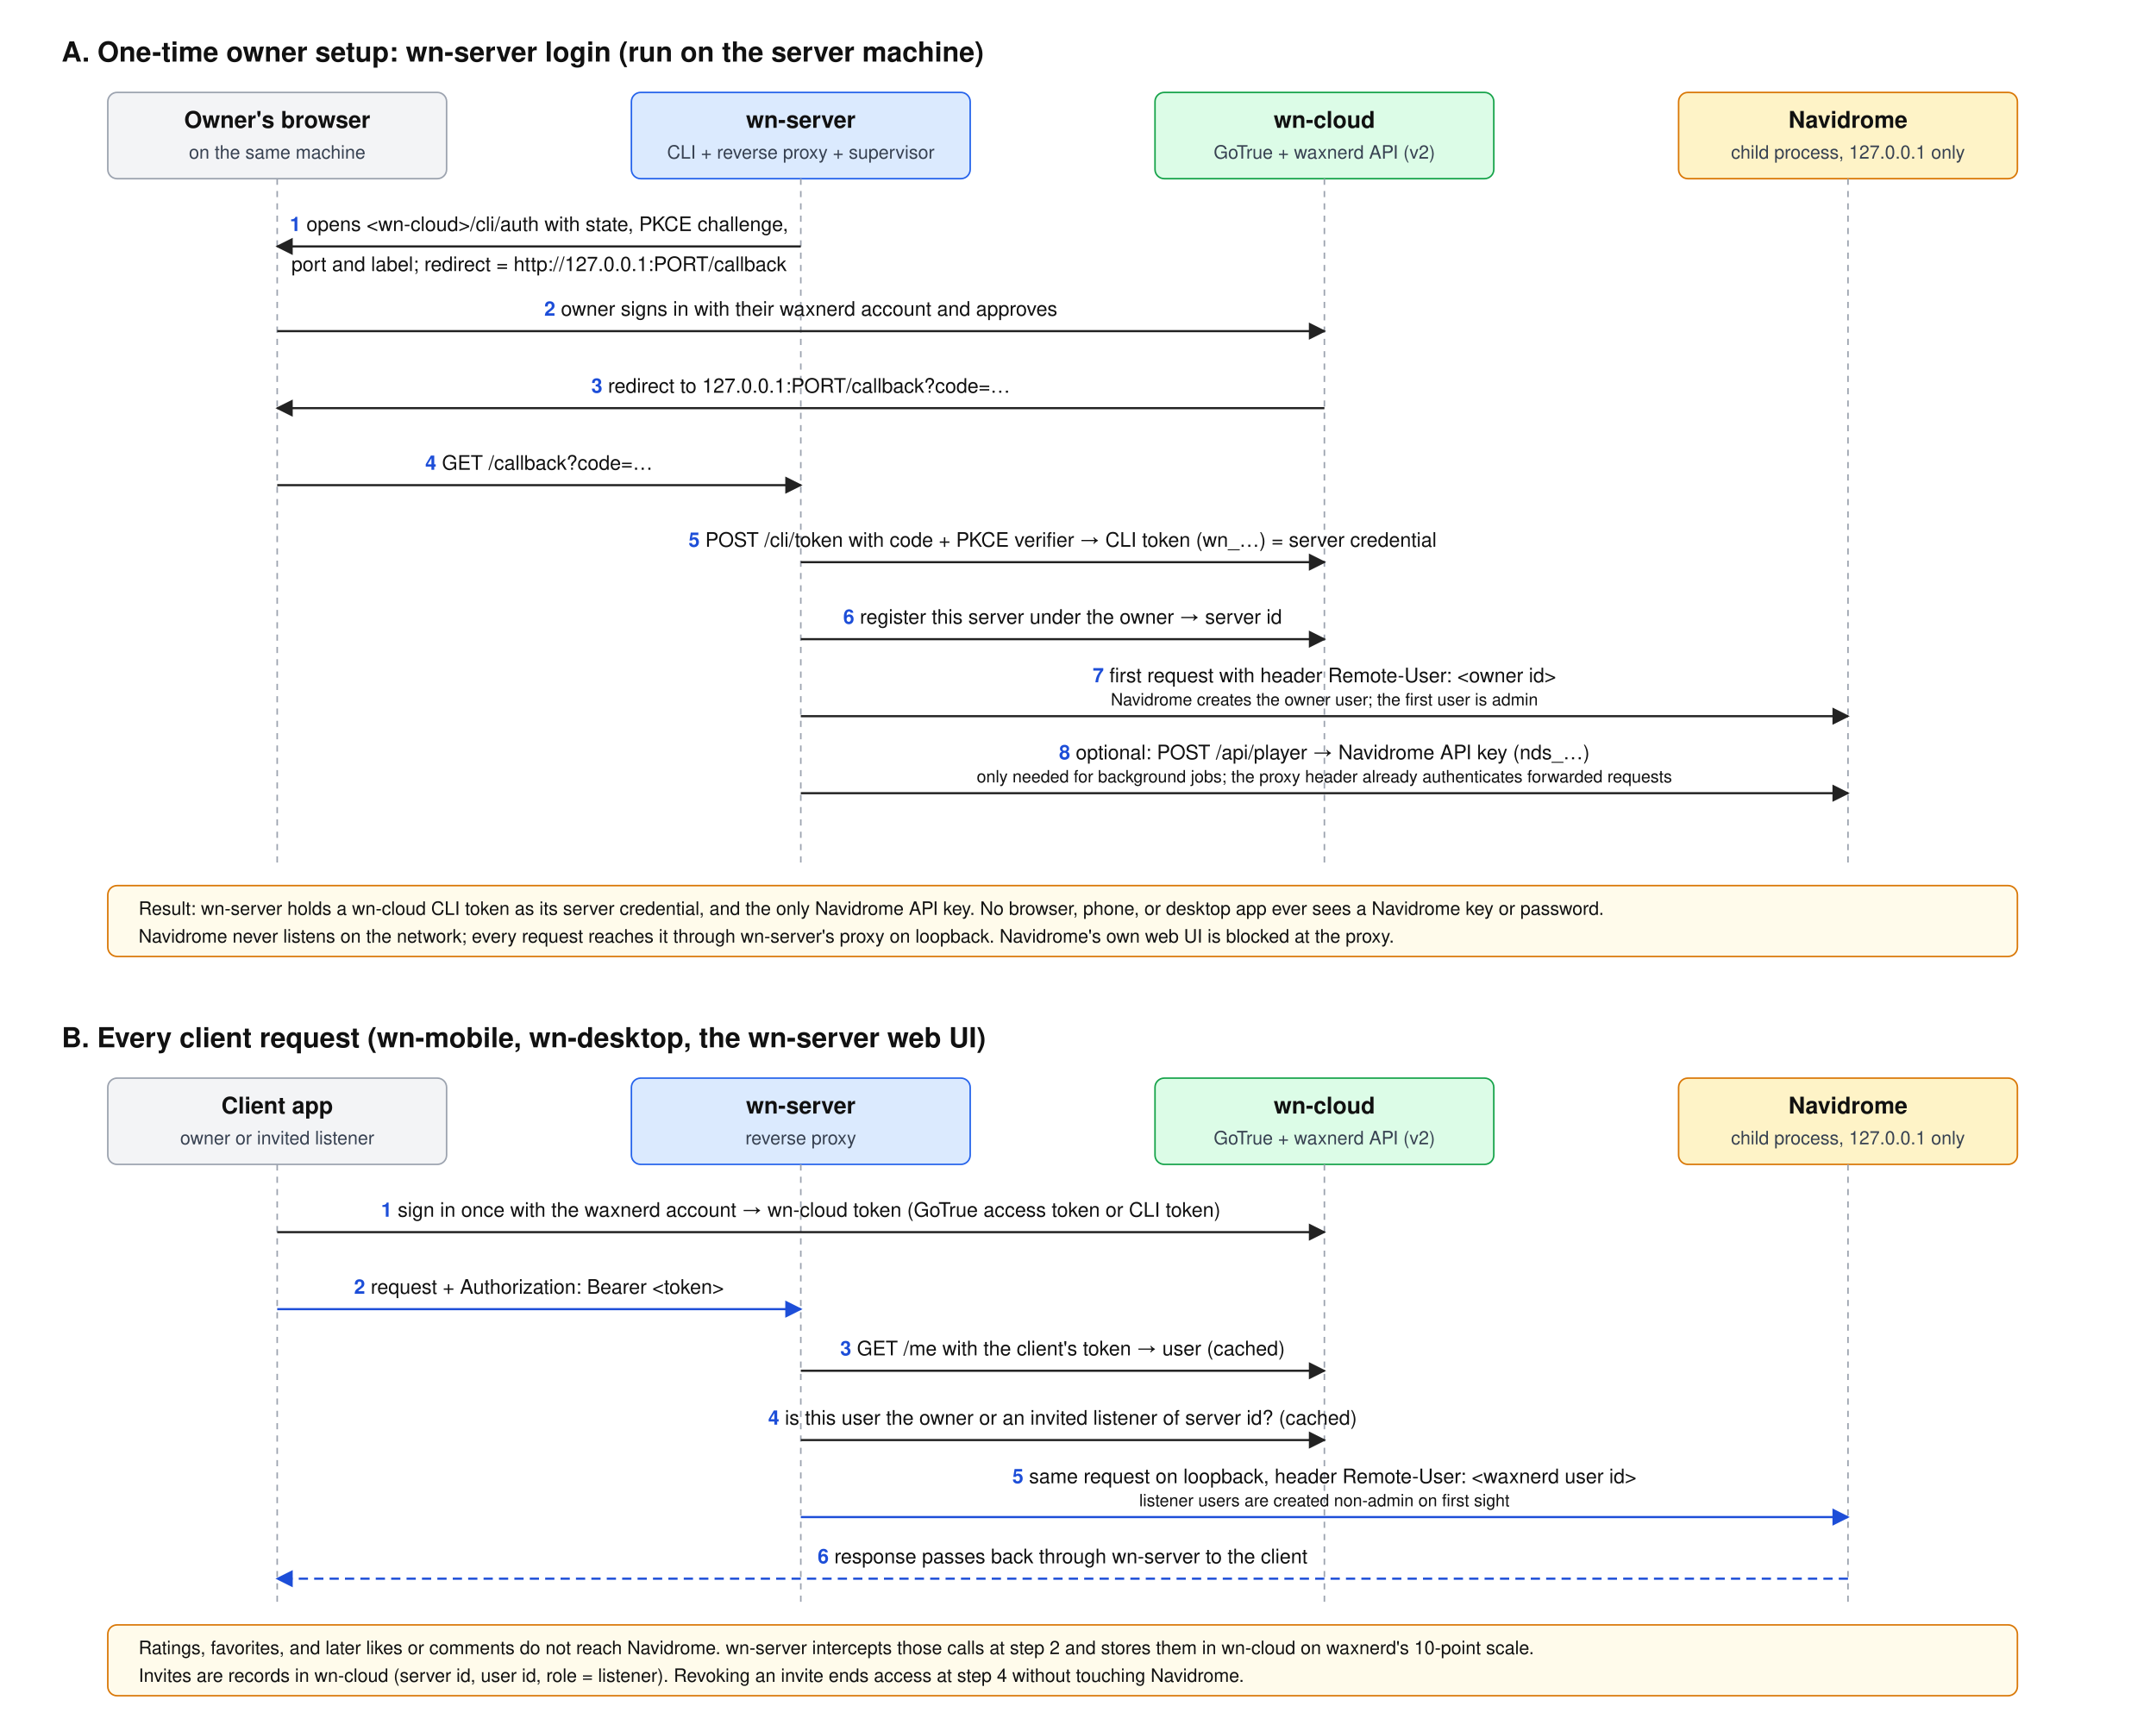
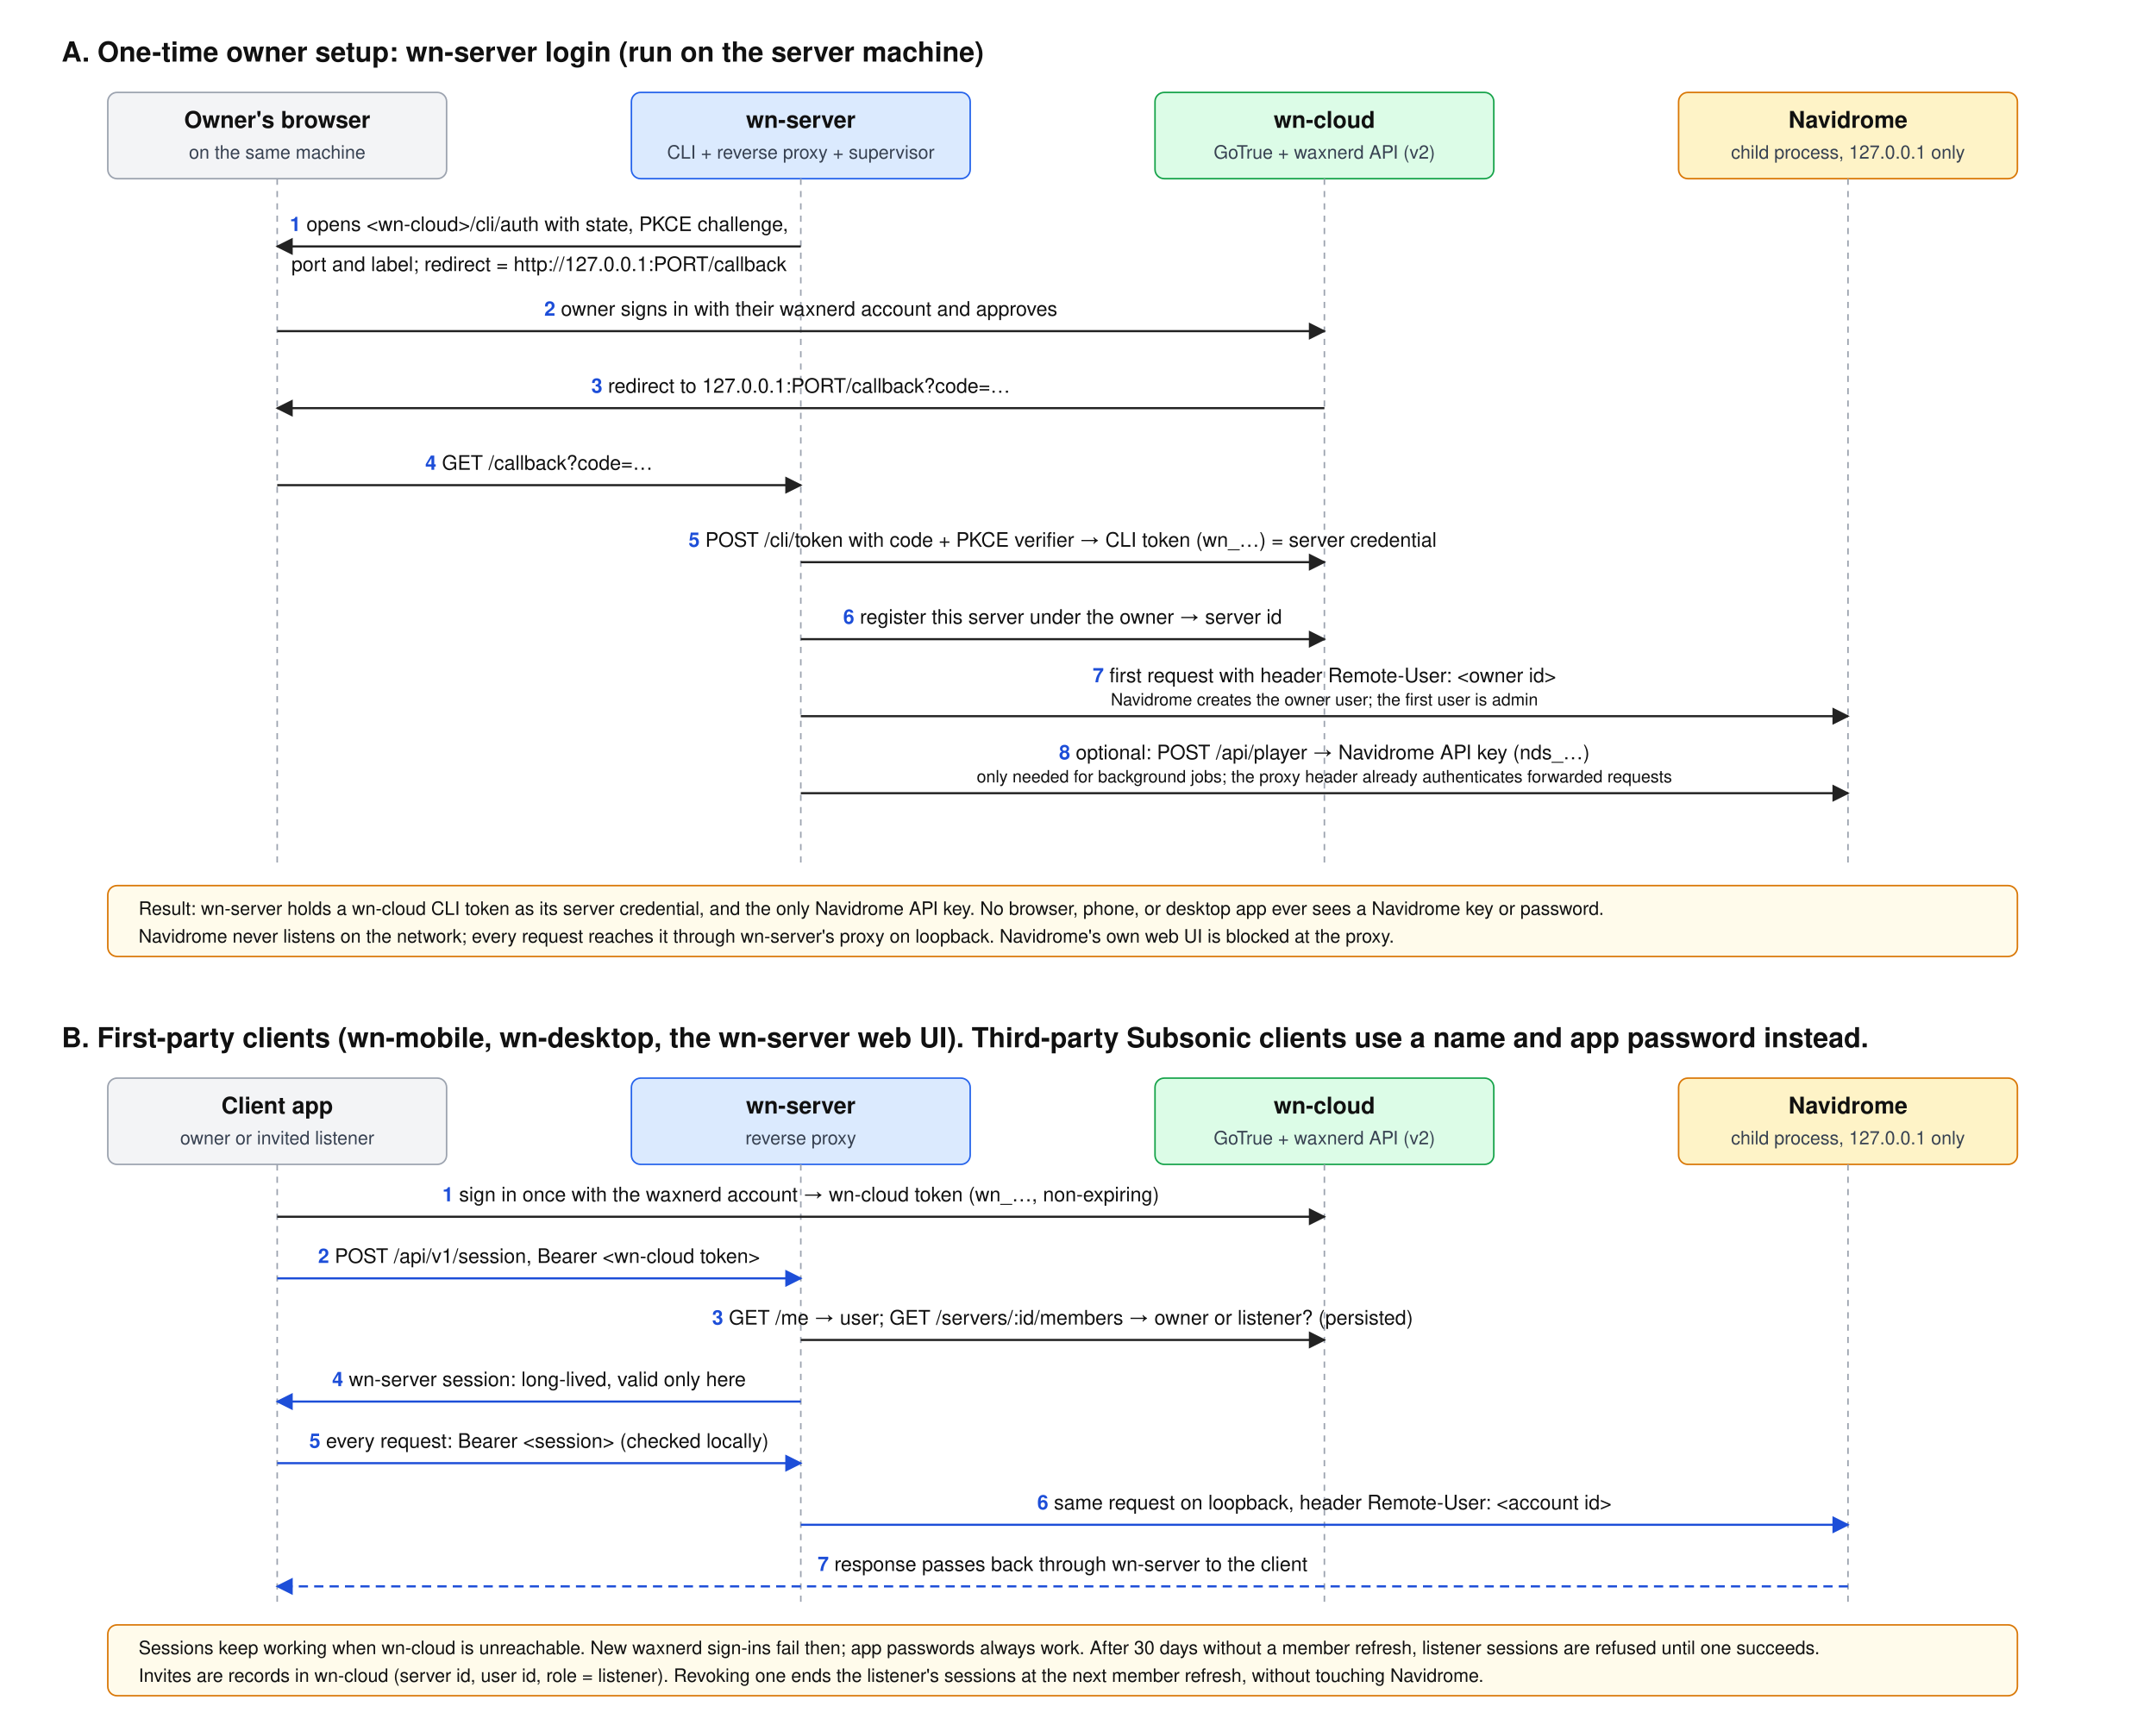
<svg xmlns="http://www.w3.org/2000/svg" width="1400" height="1120" viewBox="0 0 1400 1120" font-family="Helvetica, Arial, sans-serif" font-size="13">
  <defs>
    <marker id="arr" viewBox="0 0 10 10" refX="9" refY="5" markerWidth="8" markerHeight="8" orient="auto-start-reverse">
      <path d="M0,0 L10,5 L0,10 z" fill="#222" />
    </marker>
    <marker id="arrb" viewBox="0 0 10 10" refX="9" refY="5" markerWidth="8" markerHeight="8" orient="auto-start-reverse">
      <path d="M0,0 L10,5 L0,10 z" fill="#1d4ed8" />
    </marker>
  </defs>
  <style>
    .lane { fill:#f3f4f6; stroke:#9ca3af; }
    .lane-nd { fill:#fef3c7; stroke:#d97706; }
    .lane-ws { fill:#dbeafe; stroke:#2563eb; }
    .lane-wc { fill:#dcfce7; stroke:#16a34a; }
    .lt { font-size:15px; font-weight:bold; text-anchor:middle; fill:#111; }
    .ls { font-size:12px; text-anchor:middle; fill:#374151; }
    .life { stroke:#9ca3af; stroke-dasharray:4 4; }
    .msg { stroke:#222; stroke-width:1.4; marker-end:url(#arr); fill:none; }
    .msgb { stroke:#1d4ed8; stroke-width:1.4; marker-end:url(#arrb); fill:none; }
    .lbl { text-anchor:middle; fill:#111; }
    .num { font-weight:bold; fill:#1d4ed8; }
    .h { font-size:18px; font-weight:bold; fill:#111; }
    .note { fill:#fffbeb; stroke:#d97706; }
    .notet { font-size:12px; fill:#111; }
    .self { fill:#eef2ff; stroke:#4f46e5; }
  </style>
  <text x="40" y="40" class="h">A. One-time owner setup:  wn-server login  (run on the server machine)</text>
  <rect x="70" y="60" width="220" height="56" rx="6" class="lane" />
  <text x="180" y="83" class="lt">Owner's browser</text>
  <text x="180" y="103" class="ls">on the same machine</text>
  <rect x="410" y="60" width="220" height="56" rx="6" class="lane-ws" />
  <text x="520" y="83" class="lt">wn-server</text>
  <text x="520" y="103" class="ls">CLI + reverse proxy + supervisor</text>
  <rect x="750" y="60" width="220" height="56" rx="6" class="lane-wc" />
  <text x="860" y="83" class="lt">wn-cloud</text>
  <text x="860" y="103" class="ls">GoTrue + waxnerd API (v2)</text>
  <rect x="1090" y="60" width="220" height="56" rx="6" class="lane-nd" />
  <text x="1200" y="83" class="lt">Navidrome</text>
  <text x="1200" y="103" class="ls">child process, 127.0.0.1 only</text>
  <line x1="180" y1="116" x2="180" y2="560" class="life" />
  <line x1="520" y1="116" x2="520" y2="560" class="life" />
  <line x1="860" y1="116" x2="860" y2="560" class="life" />
  <line x1="1200" y1="116" x2="1200" y2="560" class="life" />
  <line x1="520" y1="160" x2="180" y2="160" class="msg" />
  <text x="350" y="150" class="lbl">
    <tspan class="num">1</tspan> opens &lt;wn-cloud&gt;/cli/auth with state, PKCE challenge,</text>
  <text x="350" y="176" class="lbl">port and label; redirect = http://127.0.0.1:PORT/callback</text>
  <line x1="180" y1="215" x2="860" y2="215" class="msg" />
  <text x="520" y="205" class="lbl">
    <tspan class="num">2</tspan> owner signs in with their waxnerd account and approves</text>
  <line x1="860" y1="265" x2="180" y2="265" class="msg" />
  <text x="520" y="255" class="lbl">
    <tspan class="num">3</tspan> redirect to 127.0.0.1:PORT/callback?code=…</text>
  <line x1="180" y1="315" x2="520" y2="315" class="msg" />
  <text x="350" y="305" class="lbl">
    <tspan class="num">4</tspan> GET /callback?code=…</text>
  <line x1="520" y1="365" x2="860" y2="365" class="msg" />
  <text x="690" y="355" class="lbl">
    <tspan class="num">5</tspan> POST /cli/token with code + PKCE verifier → CLI token (wn_…) = server credential</text>
  <line x1="520" y1="415" x2="860" y2="415" class="msg" />
  <text x="690" y="405" class="lbl">
    <tspan class="num">6</tspan> register this server under the owner → server id</text>
  <line x1="520" y1="465" x2="1200" y2="465" class="msg" />
  <text x="860" y="443" class="lbl">
    <tspan class="num">7</tspan> first request with header Remote-User: &lt;owner id&gt;</text>
  <text x="860" y="458" class="lbl" font-size="11">Navidrome creates the owner user; the first user is admin</text>
  <line x1="520" y1="515" x2="1200" y2="515" class="msg" />
  <text x="860" y="493" class="lbl">
    <tspan class="num">8</tspan> optional: POST /api/player  →  Navidrome API key (nds_…)</text>
  <text x="860" y="508" class="lbl" font-size="11">only needed for background jobs; the proxy header already authenticates forwarded requests</text>
  <rect x="70" y="575" width="1240" height="46" rx="6" class="note" />
  <text x="90" y="594" class="notet">Result: wn-server holds a wn-cloud CLI token as its server credential, and the only Navidrome API key. No browser, phone, or desktop app ever sees a Navidrome key or password.</text>
  <text x="90" y="612" class="notet">Navidrome never listens on the network; every request reaches it through wn-server's proxy on loopback. Navidrome's own web UI is blocked at the proxy.</text>
-   <text x="40" y="680" class="h">B. Every client request  (wn-mobile, wn-desktop, the wn-server web UI)</text>
+   <text x="40" y="680" class="h">B. First-party clients  (wn-mobile, wn-desktop, the wn-server web UI). Third-party Subsonic clients use a name and app password instead.</text>
  <rect x="70" y="700" width="220" height="56" rx="6" class="lane" />
  <text x="180" y="723" class="lt">Client app</text>
  <text x="180" y="743" class="ls">owner or invited listener</text>
  <rect x="410" y="700" width="220" height="56" rx="6" class="lane-ws" />
  <text x="520" y="723" class="lt">wn-server</text>
  <text x="520" y="743" class="ls">reverse proxy</text>
  <rect x="750" y="700" width="220" height="56" rx="6" class="lane-wc" />
  <text x="860" y="723" class="lt">wn-cloud</text>
  <text x="860" y="743" class="ls">GoTrue + waxnerd API (v2)</text>
  <rect x="1090" y="700" width="220" height="56" rx="6" class="lane-nd" />
  <text x="1200" y="723" class="lt">Navidrome</text>
  <text x="1200" y="743" class="ls">child process, 127.0.0.1 only</text>
  <line x1="180" y1="756" x2="180" y2="1040" class="life" />
  <line x1="520" y1="756" x2="520" y2="1040" class="life" />
  <line x1="860" y1="756" x2="860" y2="1040" class="life" />
  <line x1="1200" y1="756" x2="1200" y2="1040" class="life" />
-   <line x1="180" y1="800" x2="860" y2="800" class="msg" />
-   <text x="520" y="790" class="lbl">
-     <tspan class="num">1</tspan> sign in once with the waxnerd account → wn-cloud token (GoTrue access token or CLI token)</text>
-   <line x1="180" y1="850" x2="520" y2="850" class="msgb" />
-   <text x="350" y="840" class="lbl">
-     <tspan class="num">2</tspan> request + Authorization: Bearer &lt;token&gt;</text>
-   <line x1="520" y1="890" x2="860" y2="890" class="msg" />
-   <text x="690" y="880" class="lbl">
-     <tspan class="num">3</tspan> GET /me with the client's token → user (cached)</text>
-   <line x1="520" y1="935" x2="860" y2="935" class="msg" />
-   <text x="690" y="925" class="lbl">
-     <tspan class="num">4</tspan> is this user the owner or an invited listener of server id? (cached)</text>
-   <line x1="520" y1="985" x2="1200" y2="985" class="msgb" />
-   <text x="860" y="963" class="lbl">
-     <tspan class="num">5</tspan> same request on loopback, header Remote-User: &lt;waxnerd user id&gt;</text>
-   <text x="860" y="978" class="lbl" font-size="11">listener users are created non-admin on first sight</text>
-   <line x1="1200" y1="1025" x2="180" y2="1025" class="msgb" stroke-dasharray="6 4" />
-   <text x="690" y="1015" class="lbl">
-     <tspan class="num">6</tspan> response passes back through wn-server to the client</text>
+   <line x1="180" y1="790" x2="860" y2="790" class="msg" />
+   <text x="520" y="780" class="lbl">
+     <tspan class="num">1</tspan> sign in once with the waxnerd account → wn-cloud token (wn_…, non-expiring)</text>
+   <line x1="180" y1="830" x2="520" y2="830" class="msgb" />
+   <text x="350" y="820" class="lbl">
+     <tspan class="num">2</tspan> POST /api/v1/session, Bearer &lt;wn-cloud token&gt;</text>
+   <line x1="520" y1="870" x2="860" y2="870" class="msg" />
+   <text x="690" y="860" class="lbl">
+     <tspan class="num">3</tspan> GET /me → user; GET /servers/:id/members → owner or listener? (persisted)</text>
+   <line x1="520" y1="910" x2="180" y2="910" class="msgb" />
+   <text x="350" y="900" class="lbl">
+     <tspan class="num">4</tspan> wn-server session: long-lived, valid only here</text>
+   <line x1="180" y1="950" x2="520" y2="950" class="msgb" />
+   <text x="350" y="940" class="lbl">
+     <tspan class="num">5</tspan> every request: Bearer &lt;session&gt; (checked locally)</text>
+   <line x1="520" y1="990" x2="1200" y2="990" class="msgb" />
+   <text x="860" y="980" class="lbl">
+     <tspan class="num">6</tspan> same request on loopback, header Remote-User: &lt;account id&gt;</text>
+   <line x1="1200" y1="1030" x2="180" y2="1030" class="msgb" stroke-dasharray="6 4" />
+   <text x="690" y="1020" class="lbl">
+     <tspan class="num">7</tspan> response passes back through wn-server to the client</text>
  <rect x="70" y="1055" width="1240" height="46" rx="6" class="note" />
-   <text x="90" y="1074" class="notet">Ratings, favorites, and later likes or comments do not reach Navidrome. wn-server intercepts those calls at step 2 and stores them in wn-cloud on waxnerd's 10-point scale.</text>
-   <text x="90" y="1092" class="notet">Invites are records in wn-cloud (server id, user id, role = listener). Revoking an invite ends access at step 4 without touching Navidrome.</text>
+   <text x="90" y="1074" class="notet">Sessions keep working when wn-cloud is unreachable. New waxnerd sign-ins fail then; app passwords always work. After 30 days without a member refresh, listener sessions are refused until one succeeds.</text>
+   <text x="90" y="1092" class="notet">Invites are records in wn-cloud (server id, user id, role = listener). Revoking one ends the listener's sessions at the next member refresh, without touching Navidrome.</text>
</svg>
